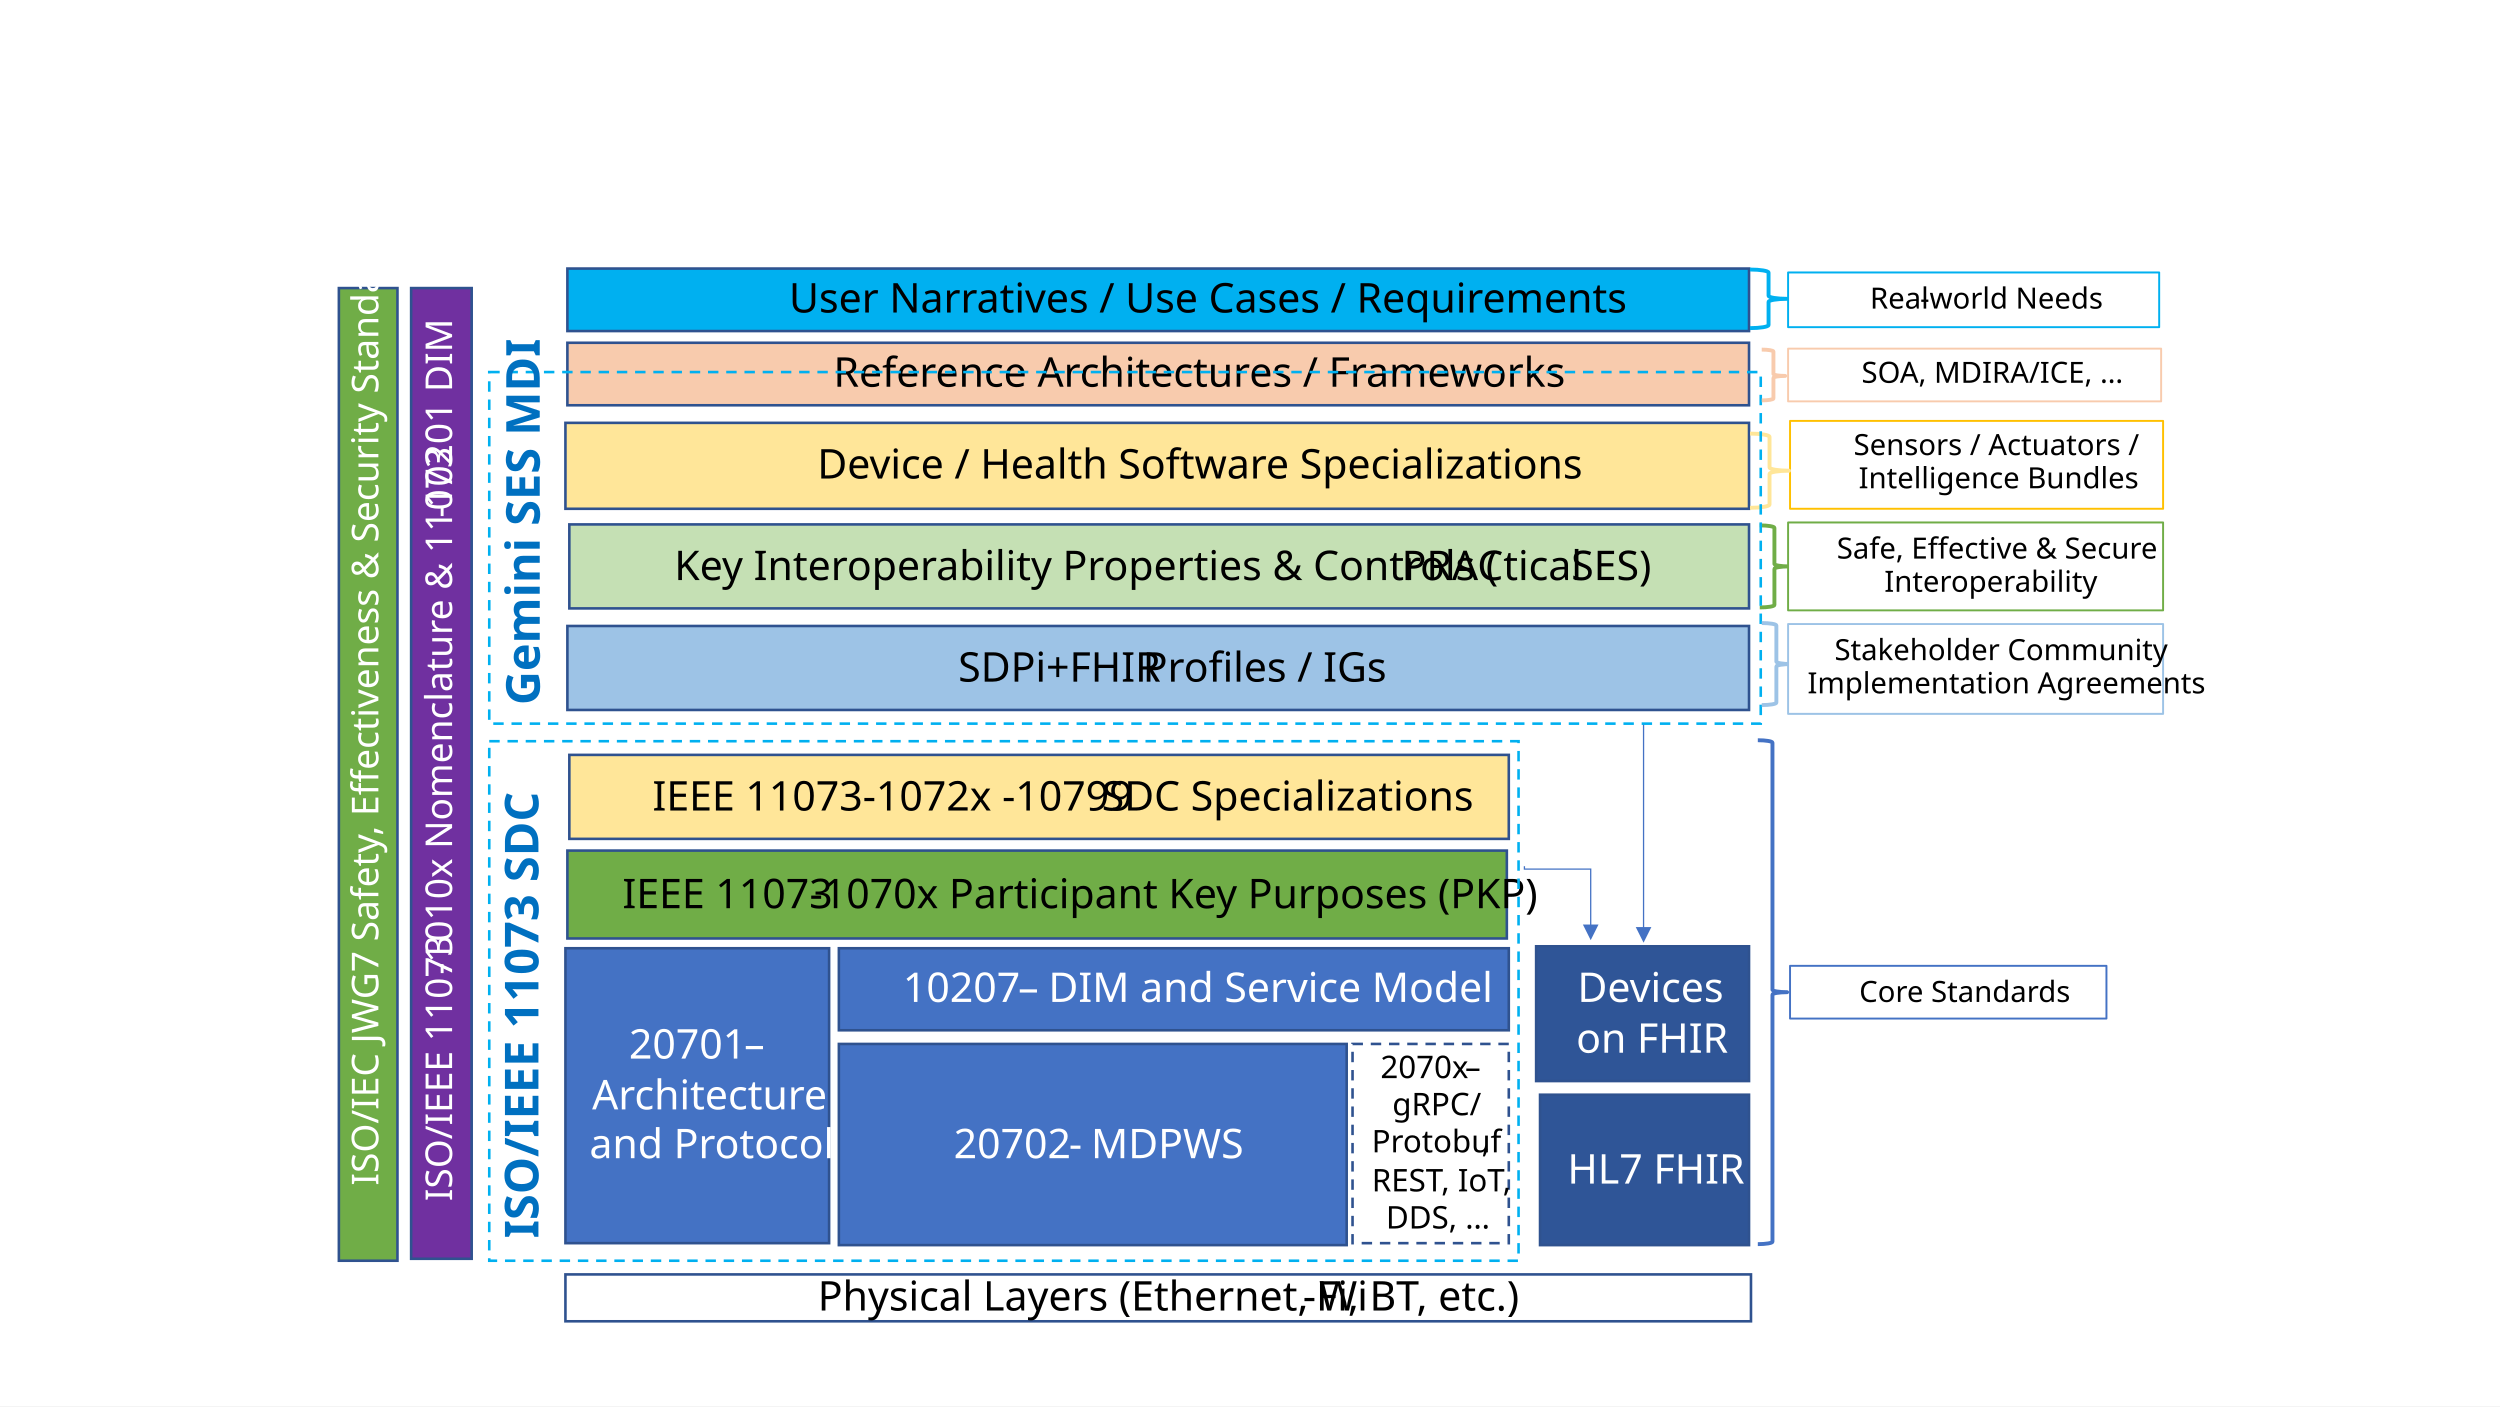
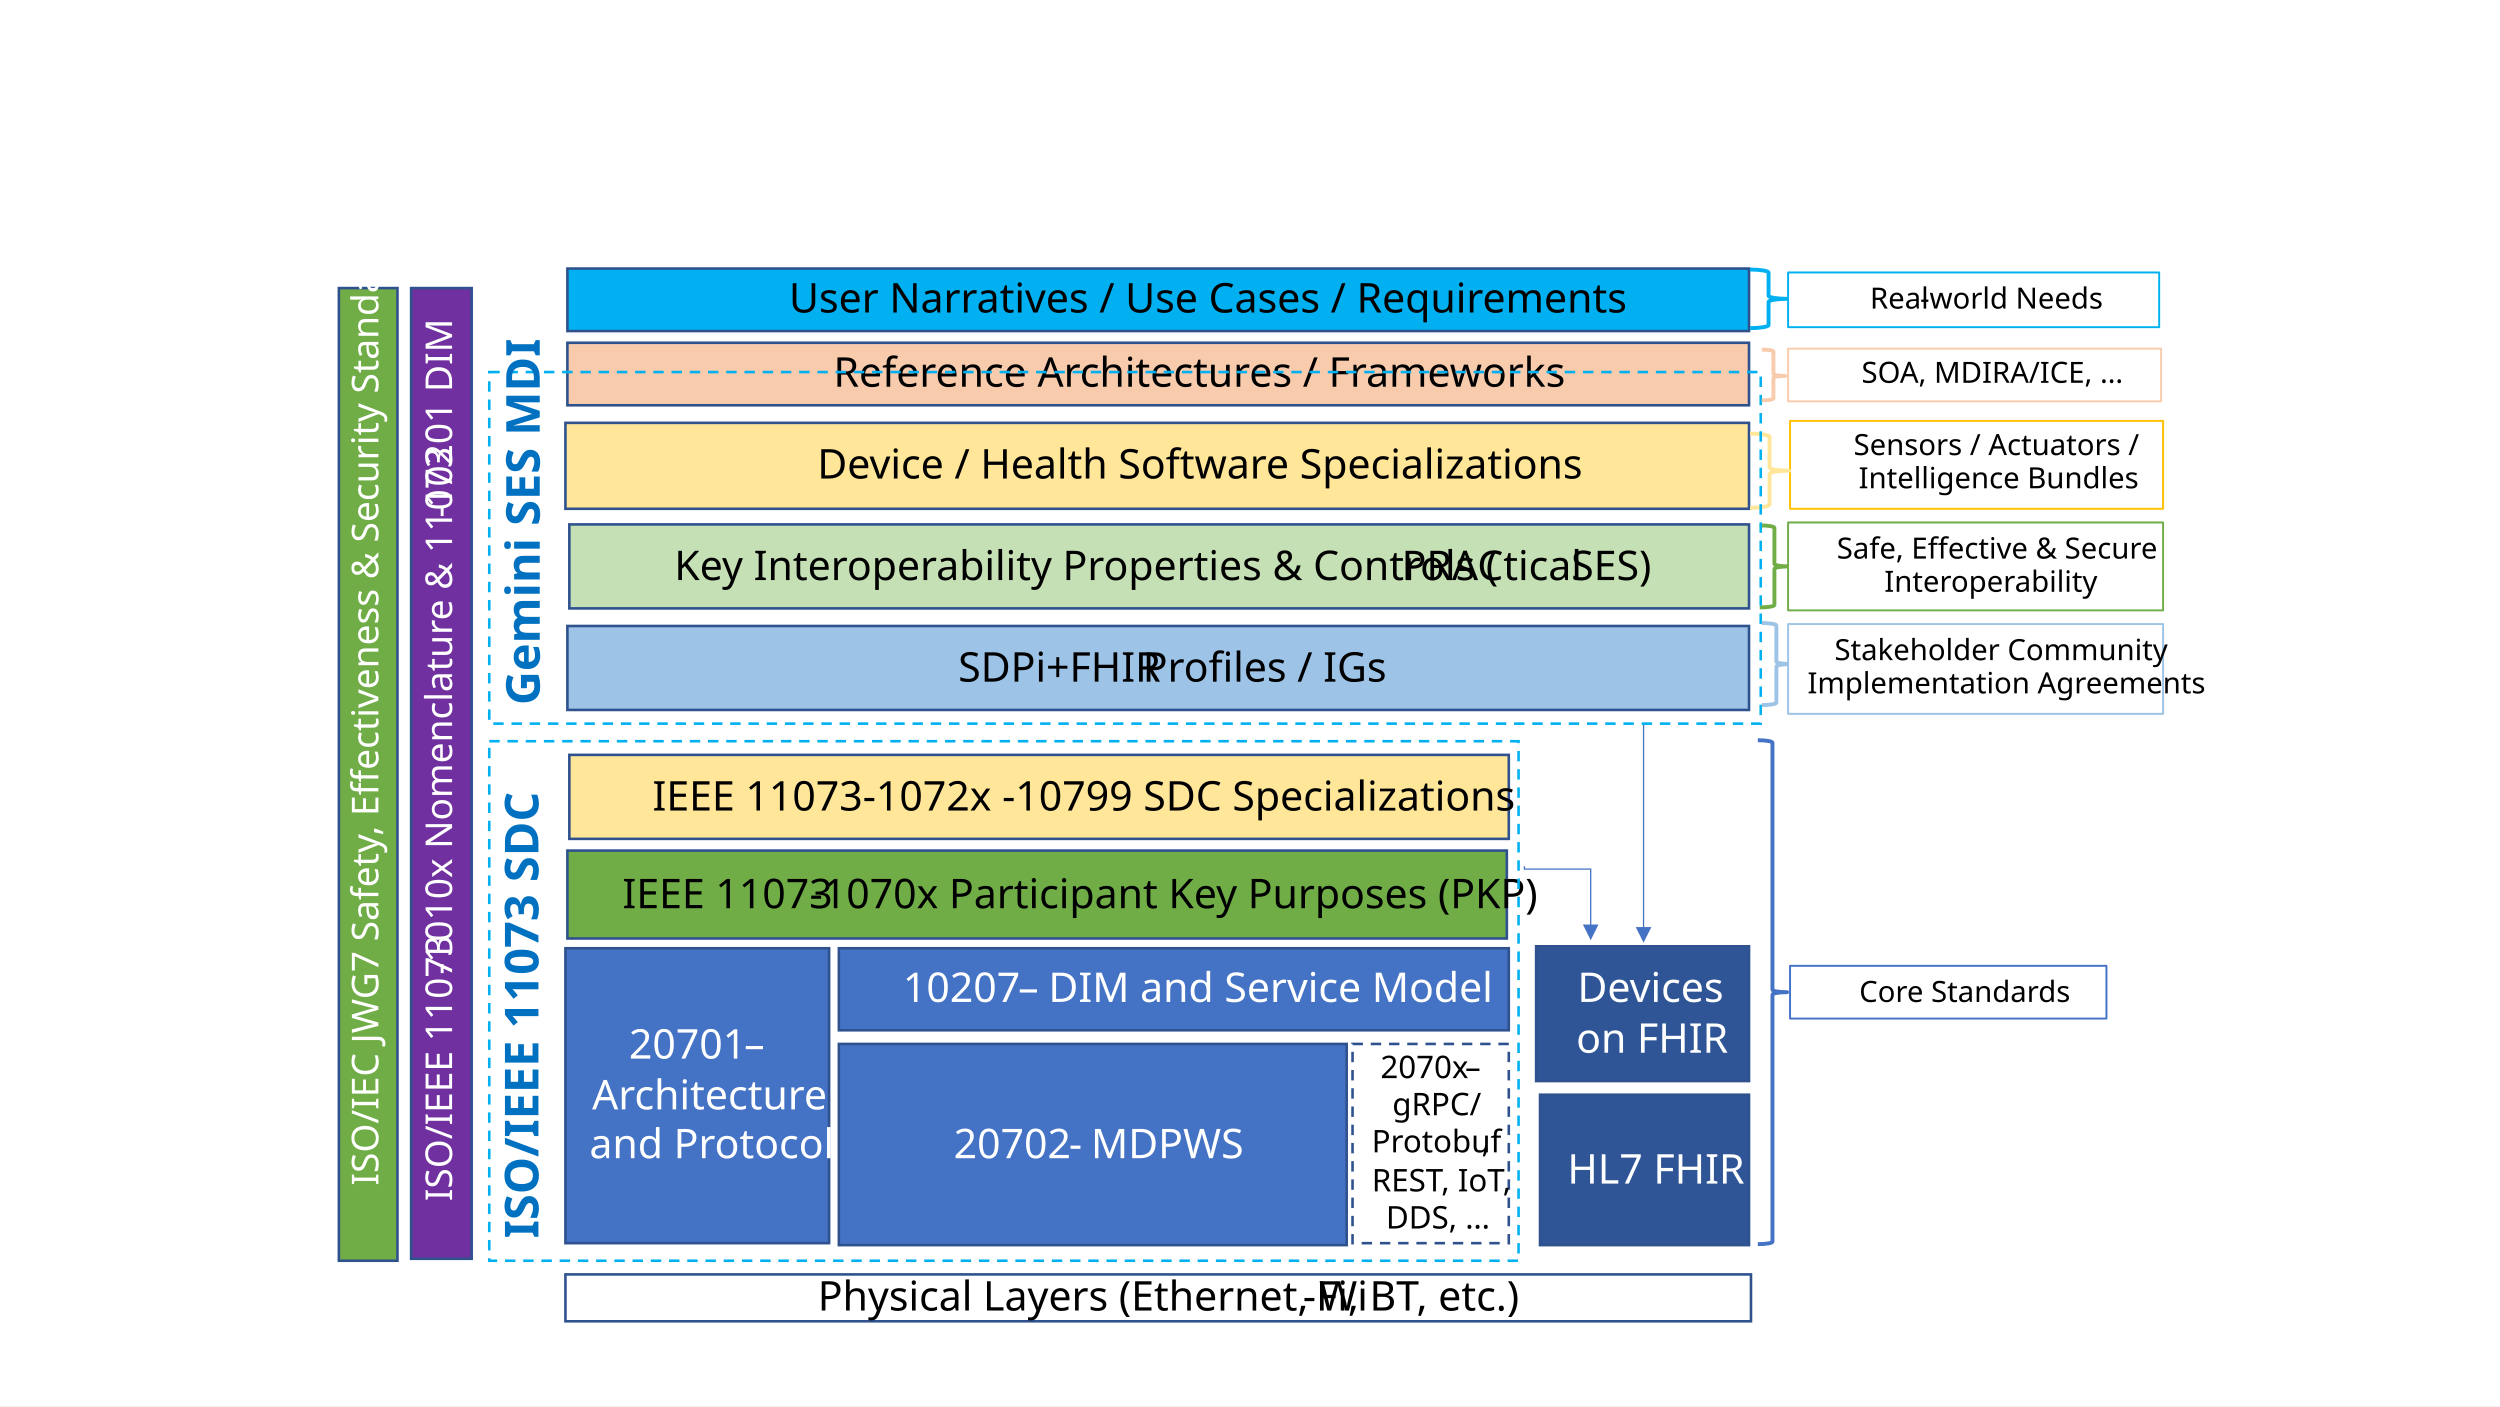
<svg xmlns="http://www.w3.org/2000/svg" width="1280" height="720" overflow="hidden">
  <defs>
    <clipPath id="clip0">
      <rect x="0" y="0" width="1280" height="720" />
    </clipPath>
  </defs>
  <g clip-path="url(#clip0)">
    <rect x="0" y="0" width="1280" height="720" fill="#FFFFFF" />
    <rect x="429.5" y="534.5" width="260" height="103" stroke="#2F528F" stroke-width="1.333" stroke-miterlimit="8" fill="#4472C4" />
    <text fill="#FFFFFF" font-family="Calibri,Calibri_MSFontService,sans-serif" font-weight="400" font-size="21" transform="translate(488.264 593)">20702 <tspan font-size="21" x="59" y="0">-</tspan>
      <tspan font-size="21" x="70.333" y="0">MDPWS</tspan>
    </text>
    <rect x="429.5" y="485.5" width="343" height="42" stroke="#2F528F" stroke-width="1.333" stroke-miterlimit="8" fill="#4472C4" />
    <text fill="#FFFFFF" font-family="Calibri,Calibri_MSFontService,sans-serif" font-weight="400" font-size="21" transform="translate(462.275 513)">10207 <tspan font-size="21" x="59" y="0">–</tspan>
      <tspan font-size="21" x="74.5" y="0">DIM and Service Model</tspan>
    </text>
    <rect x="289.5" y="652.5" width="607" height="24" stroke="#2F528F" stroke-width="1.333" stroke-miterlimit="8" fill="none" />
    <text font-family="Calibri,Calibri_MSFontService,sans-serif" font-weight="400" font-size="21" transform="translate(418.701 671)">Physical Layers (Ethernet, Wi<tspan font-size="21" x="248.34" y="0">-</tspan>Fi, BT, etc.)</text>
    <rect x="289.5" y="485.5" width="135" height="151" stroke="#2F528F" stroke-width="1.333" stroke-miterlimit="8" fill="#4472C4" />
    <text fill="#FFFFFF" font-family="Calibri,Calibri_MSFontService,sans-serif" font-weight="400" font-size="21" transform="translate(321.999 542)">20701 <tspan font-size="21" x="59" y="0">–</tspan>
      <tspan font-size="21" x="-18.84" y="26">Architecture </tspan>
      <tspan font-size="21" x="-20.213" y="51">and Protocol</tspan>
    </text>
    <rect x="291.5" y="268.5" width="604" height="43" stroke="#2F528F" stroke-width="1.333" stroke-miterlimit="8" fill="#C5E0B4" />
    <text font-family="Calibri,Calibri_MSFontService,sans-serif" font-weight="400" font-size="21" transform="translate(345.249 297)">Key Interoperability Properties &amp; Controls (<tspan font-size="21" x="372.373" y="0">PRACtical</tspan>
      <tspan font-size="21" x="459.207" y="0">SES)</tspan>
    </text>
    <rect x="290.5" y="435.5" width="481" height="45" stroke="#2F528F" stroke-width="1.333" stroke-miterlimit="8" fill="#70AD47" />
    <text font-family="Calibri,Calibri_MSFontService,sans-serif" font-weight="400" font-size="21" transform="translate(318.667 465)">IEEE 11073<tspan font-size="21" x="95.833" y="0">-</tspan>1070x Participant Key Purposes (PKP)</text>
    <rect x="291.5" y="386.5" width="481" height="43" stroke="#2F528F" stroke-width="1.333" stroke-miterlimit="8" fill="#FFE699" />
-     <text font-family="Calibri,Calibri_MSFontService,sans-serif" font-weight="400" font-size="21" transform="translate(334.045 415)">IEEE 11073-1072x -10799 <tspan font-size="21" x="230" y="0">SDC Specializations</tspan>
-     </text>
+     <text font-family="Calibri,Calibri_MSFontService,sans-serif" font-weight="400" font-size="21" transform="translate(334.045 415)">IEEE 11073-1072x -10799 SDC Specializations</text>
    <rect x="692.5" y="534.5" width="80" height="102" stroke="#2F528F" stroke-width="1.333" stroke-miterlimit="8" stroke-dasharray="5.333 4" fill="none" />
    <text font-family="Calibri,Calibri_MSFontService,sans-serif" font-weight="400" font-size="16" transform="translate(706.779 552)">2070x <tspan font-size="16" x="43.333" y="0">–</tspan>
      <tspan font-size="16" x="6.08" y="19">gRPC/ </tspan>
      <tspan font-size="16" x="-4.467" y="38">Protobuf</tspan>
      <tspan font-size="16" x="51.8" y="38">, </tspan>
      <tspan font-size="16" x="-4.4" y="58">REST, IoT, </tspan>
      <tspan font-size="16" x="2.833" y="77">DDS, …</tspan>
    </text>
    <rect x="916.5" y="215.5" width="191" height="45" stroke="#FFC000" stroke-linejoin="round" stroke-miterlimit="10" fill="none" />
    <text font-family="Calibri,Calibri_MSFontService,sans-serif" font-weight="400" font-size="15" transform="translate(949.026 233)">Sensors / Actuators / <tspan font-size="15" x="2.587" y="17">Intelligence Bundles</tspan>
    </text>
    <rect x="290.5" y="137.5" width="605" height="32" stroke="#2F528F" stroke-width="1.333" stroke-miterlimit="8" fill="#00B0F0" />
    <text font-family="Calibri,Calibri_MSFontService,sans-serif" font-weight="400" font-size="21" transform="translate(403.97 160)">User Narratives / Use Cases / Requirements</text>
    <rect x="290.5" y="175.5" width="605" height="32" stroke="#2F528F" stroke-width="1.333" stroke-miterlimit="8" fill="#F8CBAD" />
    <text font-family="Calibri,Calibri_MSFontService,sans-serif" font-weight="400" font-size="21" transform="translate(426.747 198)">Reference Architectures / Frameworks</text>
    <rect x="290.5" y="320.5" width="605" height="43" stroke="#2F528F" stroke-width="1.333" stroke-miterlimit="8" fill="#9DC3E6" />
    <text font-family="Calibri,Calibri_MSFontService,sans-serif" font-weight="400" font-size="21" transform="translate(490.601 349)">SDPi+FHIR<tspan font-size="21" x="94.5" y="0">Profiles / IGs</tspan>
    </text>
    <rect x="788.5" y="560.5" width="107" height="77" stroke="#2F528F" stroke-width="1.333" stroke-miterlimit="8" fill="#2F5597" />
    <text fill="#FFFFFF" font-family="Calibri,Calibri_MSFontService,sans-serif" font-weight="400" font-size="21" transform="translate(802.515 606)">HL7 FHIR</text>
    <rect x="786.5" y="484.5" width="109" height="69" stroke="#2F528F" stroke-width="1.333" stroke-miterlimit="8" fill="#2F5597" />
    <text fill="#FFFFFF" font-family="Calibri,Calibri_MSFontService,sans-serif" font-weight="400" font-size="21" transform="translate(807.648 513)">Devices <tspan font-size="21" x="-0.64" y="26">on FHIR</tspan>
    </text>
    <rect x="289.5" y="216.5" width="606" height="44" stroke="#2F528F" stroke-width="1.333" stroke-miterlimit="8" fill="#FFE699" />
    <text font-family="Calibri,Calibri_MSFontService,sans-serif" font-weight="400" font-size="21" transform="translate(418.463 245)">Device / Health Software Specializations</text>
    <rect x="250.5" y="379.5" width="527" height="266" stroke="#00B0F0" stroke-width="1.333" stroke-miterlimit="8" stroke-dasharray="5.333 4" fill="none" />
    <text fill="#0070C0" font-family="Calibri,Calibri_MSFontService,sans-serif" font-weight="700" font-size="24" transform="matrix(-1.83697e-16 -1 1 -1.83697e-16 275.672 634)">ISO/IEEE 11073 SDC</text>
    <path d="M841.833 370.5 841.833 475.999 841.167 475.999 841.167 370.5ZM845.5 474.665 841.5 482.665 837.5 474.665Z" fill="#4472C4" />
    <path d="M901 269C905.142 269 908.5 269.56 908.5 270.25L908.5 288.75C908.5 289.44 911.858 290 916 290 911.858 290 908.5 290.56 908.5 291.25L908.5 309.75C908.5 310.44 905.142 311 901 311" stroke="#70AD47" stroke-width="2" stroke-linejoin="round" stroke-miterlimit="10" fill="none" fill-rule="evenodd" />
    <path d="M896 222C901.523 222 906 222.746 906 223.667L906 239.333C906 240.254 910.477 241 916 241 910.477 241 906 241.746 906 242.667L906 258.333C906 259.254 901.523 260 896 260" stroke="#FFE699" stroke-width="2" stroke-linejoin="round" stroke-miterlimit="10" fill="none" fill-rule="evenodd" />
    <path d="M0-0.333 1.814-0.333 1.814 33.939 1.481 33.606 31.205 33.606 31.205 34.273 1.147 34.273 1.147 0 1.481 0.333 0 0.333ZM29.871 29.939 37.871 33.939 29.871 37.939Z" fill="#4472C4" transform="matrix(1.83697e-16 1 1 -1.83697e-16 780.5 443.5)" />
    <rect x="173.5" y="147.5" width="30" height="498" stroke="#2F528F" stroke-width="1.333" stroke-miterlimit="8" fill="#70AD47" />
    <text fill="#FFFFFF" font-family="Calibri,Calibri_MSFontService,sans-serif" font-weight="400" font-size="19" transform="matrix(-1.83697e-16 -1 1 -1.83697e-16 193.722 607)">ISO/IEC JWG7 Safety, Effectiveness &amp; Security Standards</text>
    <rect x="210.5" y="147.5" width="31" height="497" stroke="#2F528F" stroke-width="1.333" stroke-miterlimit="8" fill="#7030A0" />
    <text fill="#FFFFFF" font-family="Calibri,Calibri_MSFontService,sans-serif" font-weight="400" font-size="19" transform="matrix(-1.83697e-16 -1 1 -1.83697e-16 231.466 615)">ISO/IEEE 11073<tspan font-size="19" x="116" y="2.13089e-14">-</tspan>
      <tspan font-size="19" x="122" y="2.2411e-14">1010x Nomenclature &amp; 11073</tspan>
      <tspan font-size="19" x="350" y="6.4294e-14">-</tspan>
      <tspan font-size="19" x="355" y="6.52124e-14">10201 DIM</tspan>
    </text>
    <rect x="916.5" y="494.5" width="162" height="27" stroke="#4472C4" stroke-linejoin="round" stroke-miterlimit="10" fill="none" />
    <text font-family="Calibri,Calibri_MSFontService,sans-serif" font-weight="400" font-size="15" transform="translate(951.896 513)">Core Standards</text>
    <path d="M900 379C904.142 379 907.5 379.56 907.5 380.25L907.5 506.75C907.5 507.44 910.858 508 915 508 910.858 508 907.5 508.56 907.5 509.25L907.5 635.75C907.5 636.44 904.142 637 900 637" stroke="#4472C4" stroke-width="2" stroke-linejoin="round" stroke-miterlimit="10" fill="none" fill-rule="evenodd" />
    <rect x="250.5" y="190.5" width="651" height="180" stroke="#00B0F0" stroke-width="1.333" stroke-miterlimit="8" stroke-dasharray="5.333 4" fill="none" />
    <text fill="#0070C0" font-family="Calibri,Calibri_MSFontService,sans-serif" font-weight="700" font-size="24" transform="matrix(-1.83697e-16 -1 1 -1.83697e-16 276.349 361)">Gemini SES MDI</text>
    <path d="M902 319C906.142 319 909.5 319.56 909.5 320.25L909.5 338.75C909.5 339.44 912.858 340 917 340 912.858 340 909.5 340.56 909.5 341.25L909.5 359.75C909.5 360.44 906.142 361 902 361" stroke="#9DC3E6" stroke-width="2" stroke-linejoin="round" stroke-miterlimit="10" fill="none" fill-rule="evenodd" />
    <rect x="915.5" y="319.5" width="192" height="46" stroke="#9DC3E6" stroke-linejoin="round" stroke-miterlimit="10" fill="#FFFFFF" />
    <text font-family="Calibri,Calibri_MSFontService,sans-serif" font-weight="400" font-size="15" transform="translate(939.263 338)">Stakeholder Community <tspan font-size="15" x="-13.833" y="17">Implementation Agreements</tspan>
    </text>
    <rect x="915.5" y="267.5" width="192" height="45" stroke="#70AD47" stroke-linejoin="round" stroke-miterlimit="10" fill="#FFFFFF" />
    <text font-family="Calibri,Calibri_MSFontService,sans-serif" font-weight="400" font-size="15" transform="translate(940.429 286)">Safe, Effective &amp; Secure <tspan font-size="15" x="24.333" y="17">Interoperability</tspan>
    </text>
    <rect x="915.5" y="178.5" width="191" height="27" stroke="#F8CBAD" stroke-linejoin="round" stroke-miterlimit="10" fill="#FFFFFF" />
    <text font-family="Calibri,Calibri_MSFontService,sans-serif" font-weight="400" font-size="15" transform="translate(953.083 196)">SOA, MDIRA/ICE, …</text>
    <path d="M902 179C905.314 179 908 179.448 908 180L908 191.473C908 192.026 910.686 192.473 914 192.473 910.686 192.473 908 192.921 908 193.473L908 204C908 204.552 905.314 205 902 205" stroke="#F8CBAD" stroke-width="2" stroke-linejoin="round" stroke-miterlimit="10" fill="none" fill-rule="evenodd" />
    <path d="M896 138C901.247 138 905.5 138.709 905.5 139.583L905.5 151.417C905.5 152.291 909.753 153 915 153 909.753 153 905.5 153.709 905.5 154.583L905.5 166.417C905.5 167.291 901.247 168 896 168" stroke="#00B0F0" stroke-width="2" stroke-linejoin="round" stroke-miterlimit="10" fill="none" fill-rule="evenodd" />
    <rect x="915.5" y="139.5" width="190" height="28" stroke="#00B0F0" stroke-linejoin="round" stroke-miterlimit="10" fill="#FFFFFF" />
    <text font-family="Calibri,Calibri_MSFontService,sans-serif" font-weight="400" font-size="15" transform="translate(957.422 158)">Real<tspan font-size="15" x="25.667" y="0">-</tspan>world Needs</text>
  </g>
</svg>
